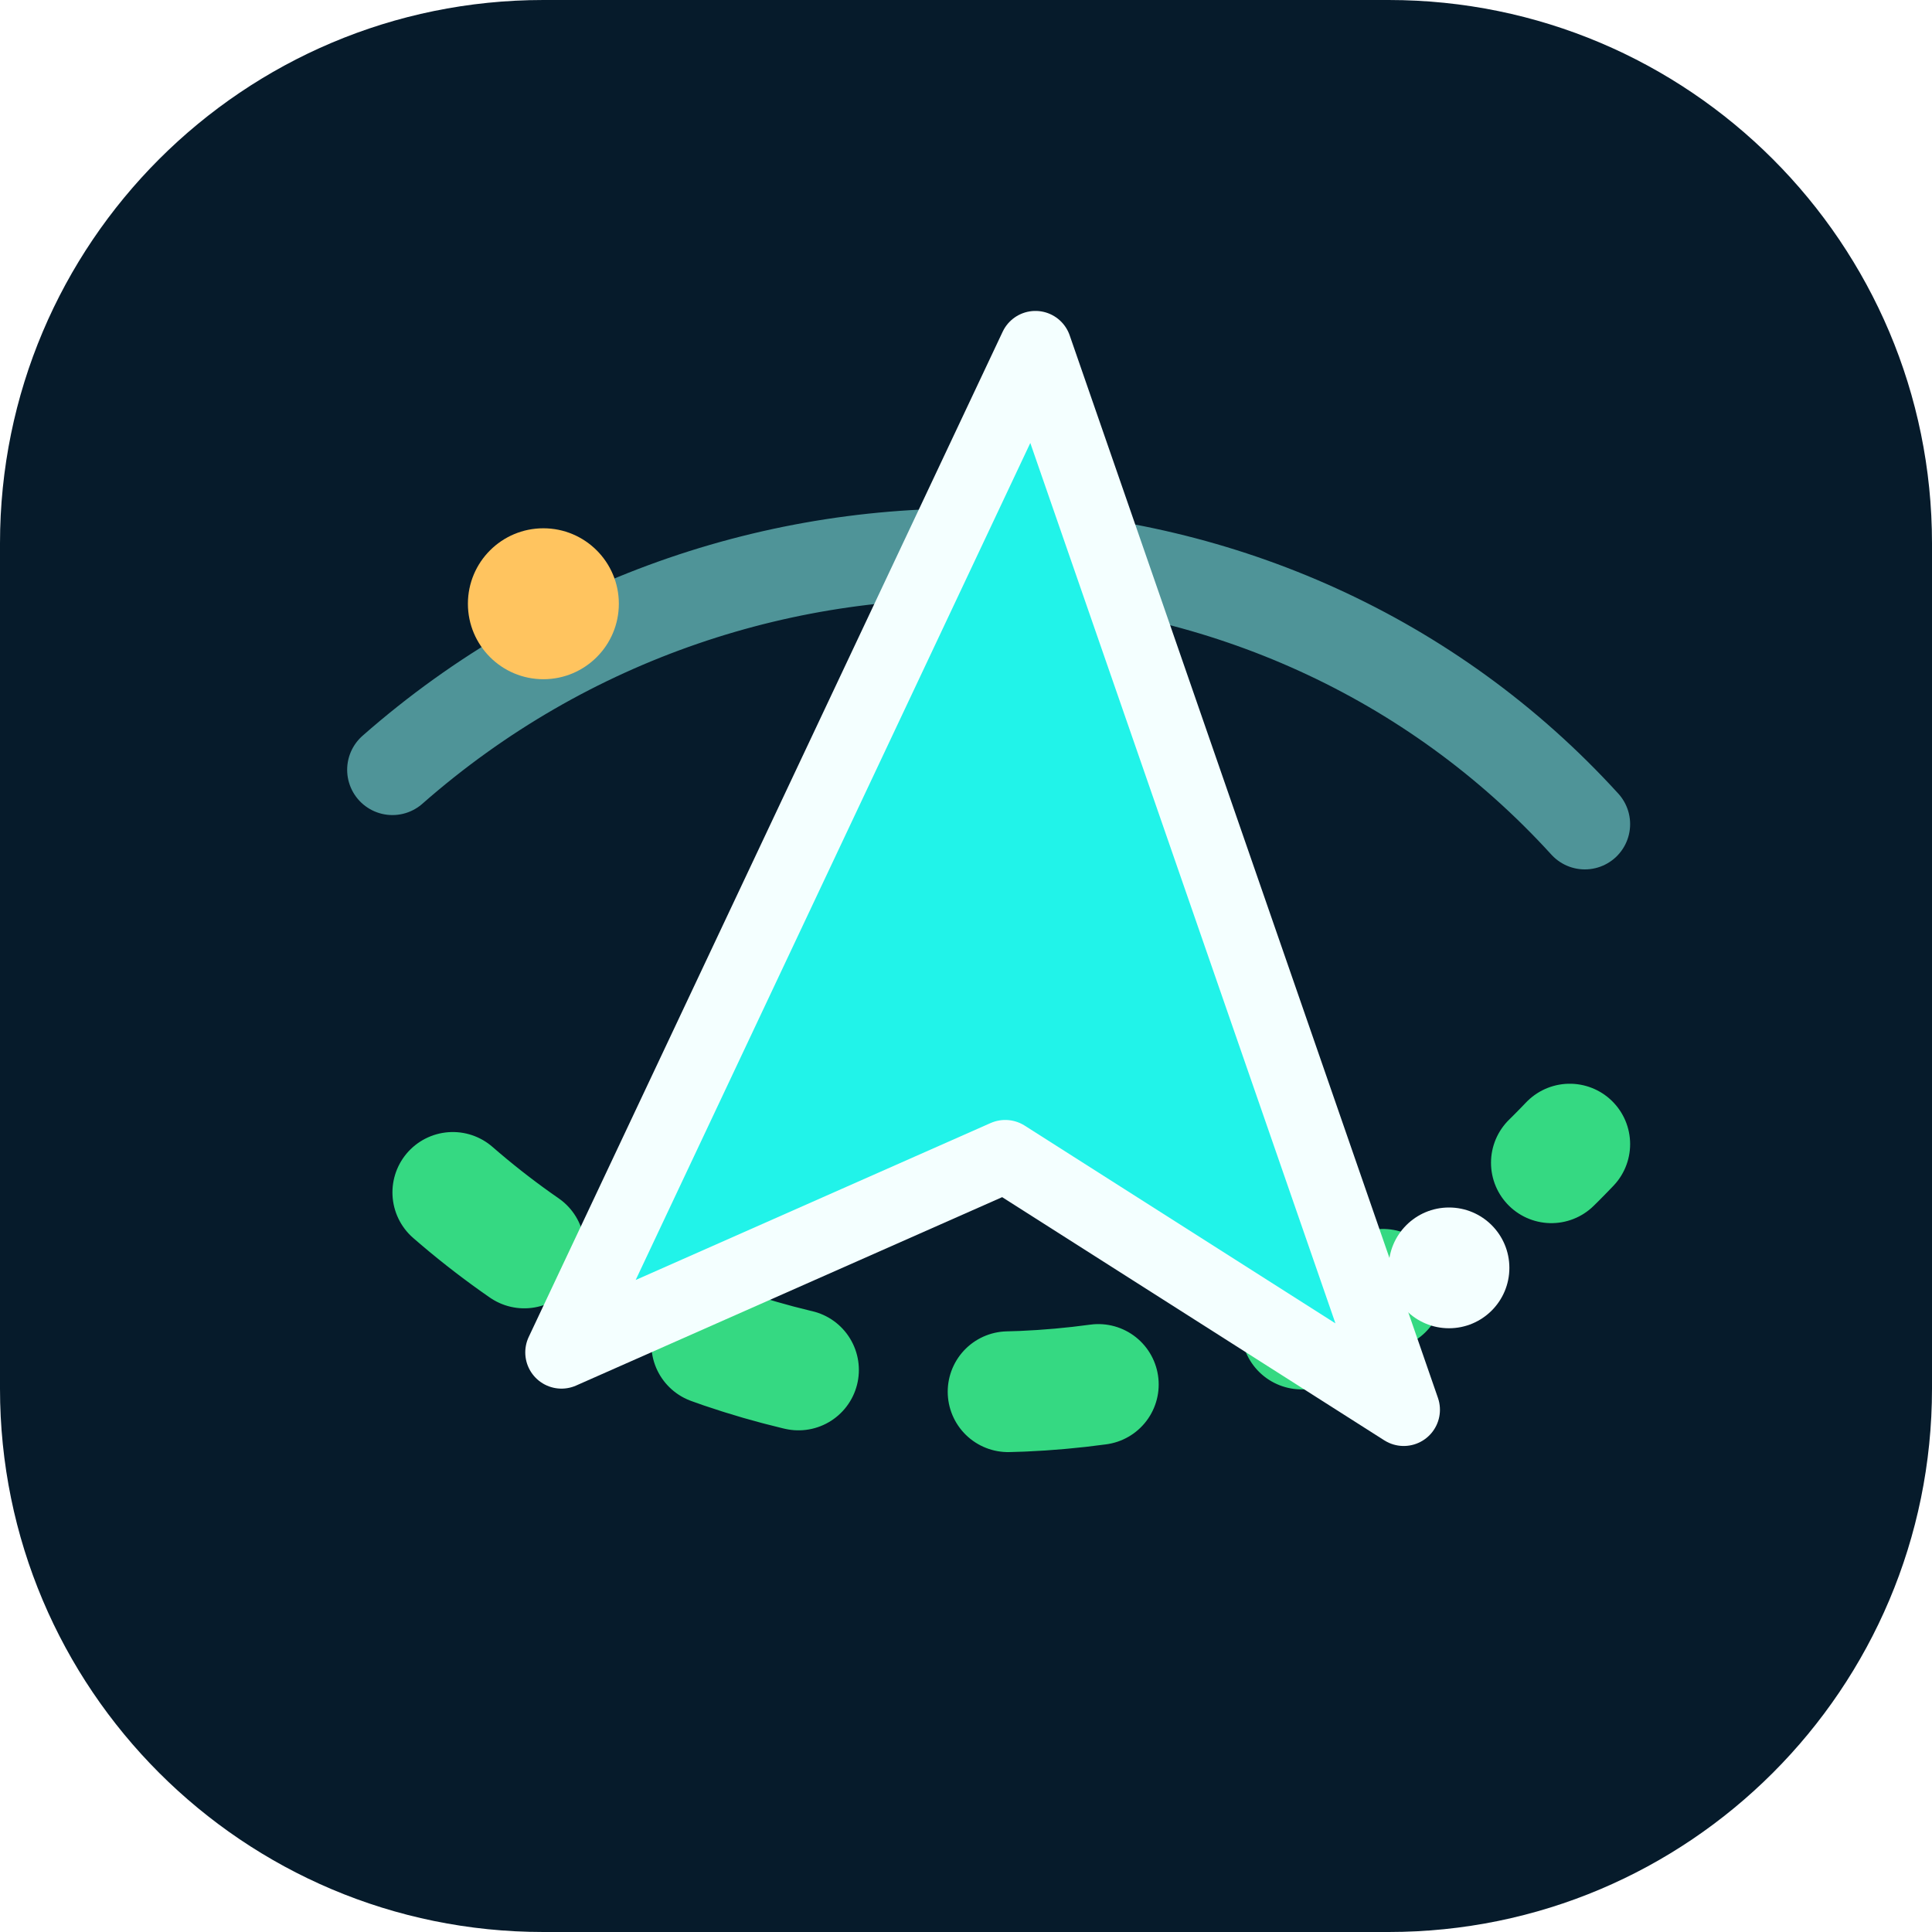
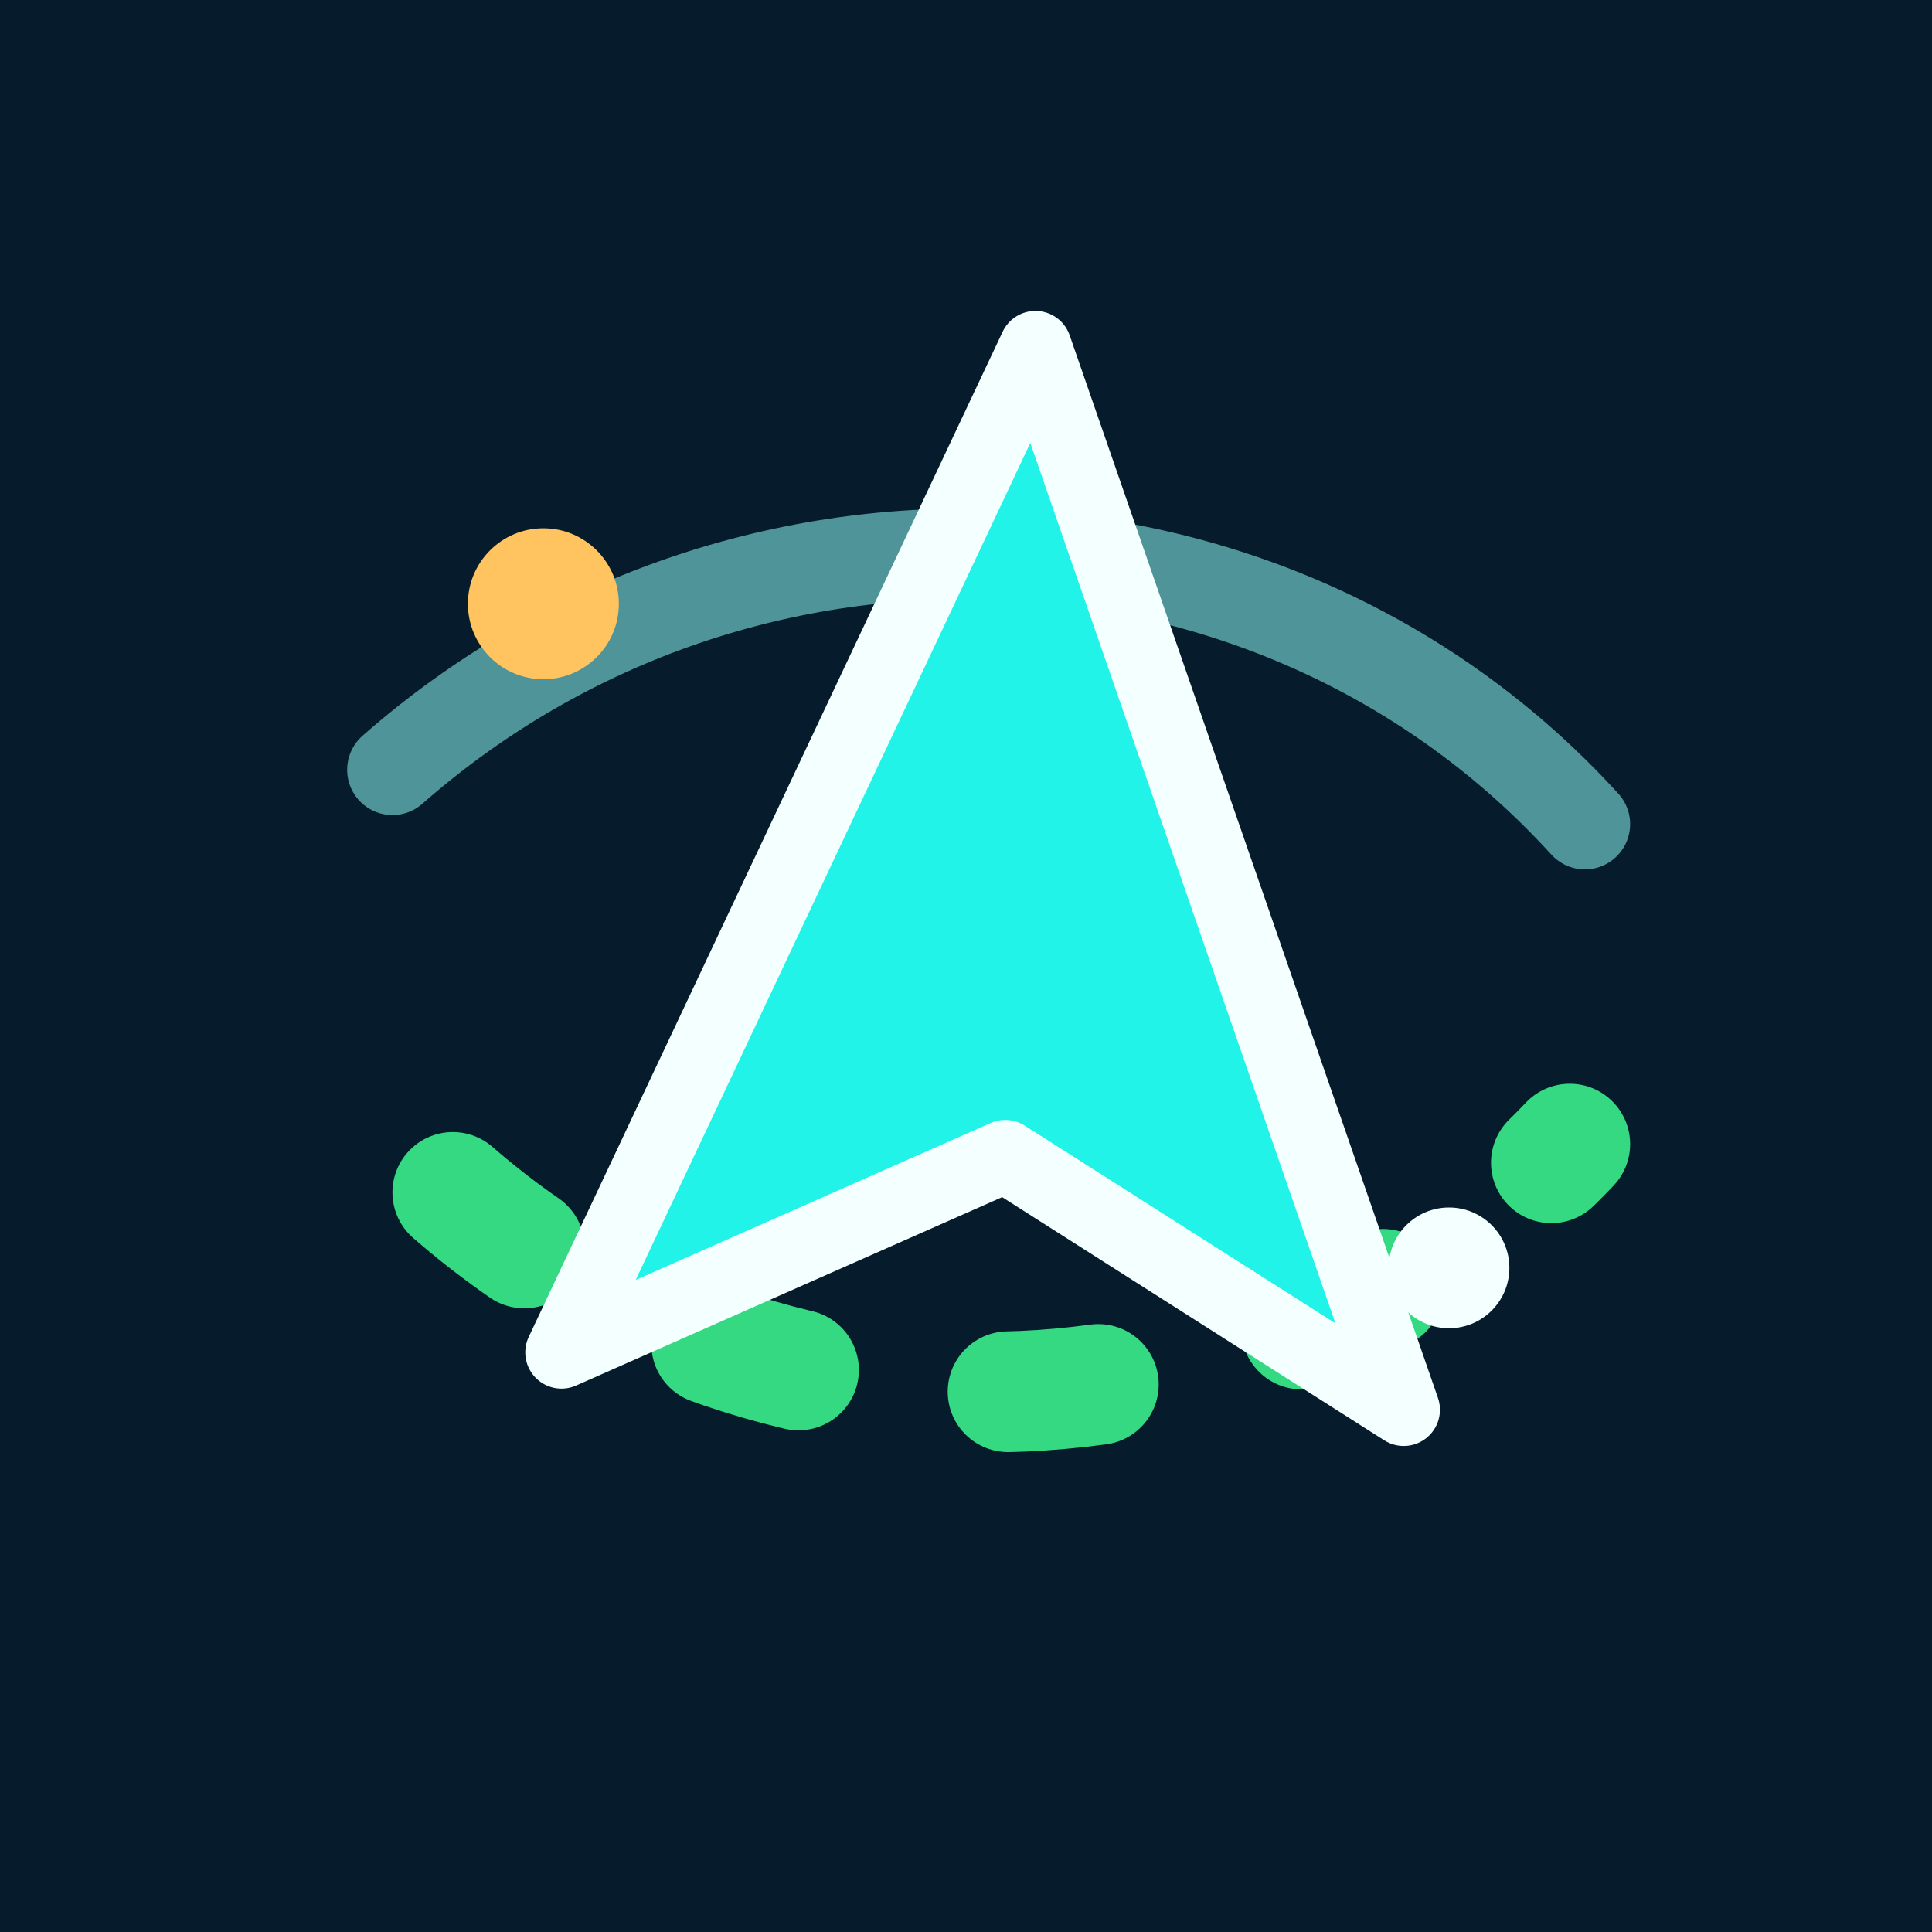
<svg xmlns="http://www.w3.org/2000/svg" viewBox="0 0 64 64" fill="none">
-   <rect width="64" height="64" rx="18" fill="#061B2B" />
+   <rect width="64" height="64" fill="#061B2B" />
  <path d="M15 39.5c10.8 9.4 27.2 8.7 37-1.6" stroke="#35D982" stroke-width="4" stroke-linecap="round" stroke-dasharray="3 7" />
  <path d="M13 25.5c11.6-10.2 29.3-9.4 39.5 1.8" stroke="#8AF7F2" stroke-opacity=".55" stroke-width="3" stroke-linecap="round" />
  <path d="m34.3 11.5 12.2 35.2-13.2-8.4-14.7 6.5 15.7-33.3Z" fill="#21F3E9" stroke="#F4FFFF" stroke-width="2.4" stroke-linejoin="round" />
  <circle cx="18" cy="20" r="2.5" fill="#FFC45F" />
  <circle cx="48" cy="42" r="2" fill="#F4FFFF" />
</svg>
